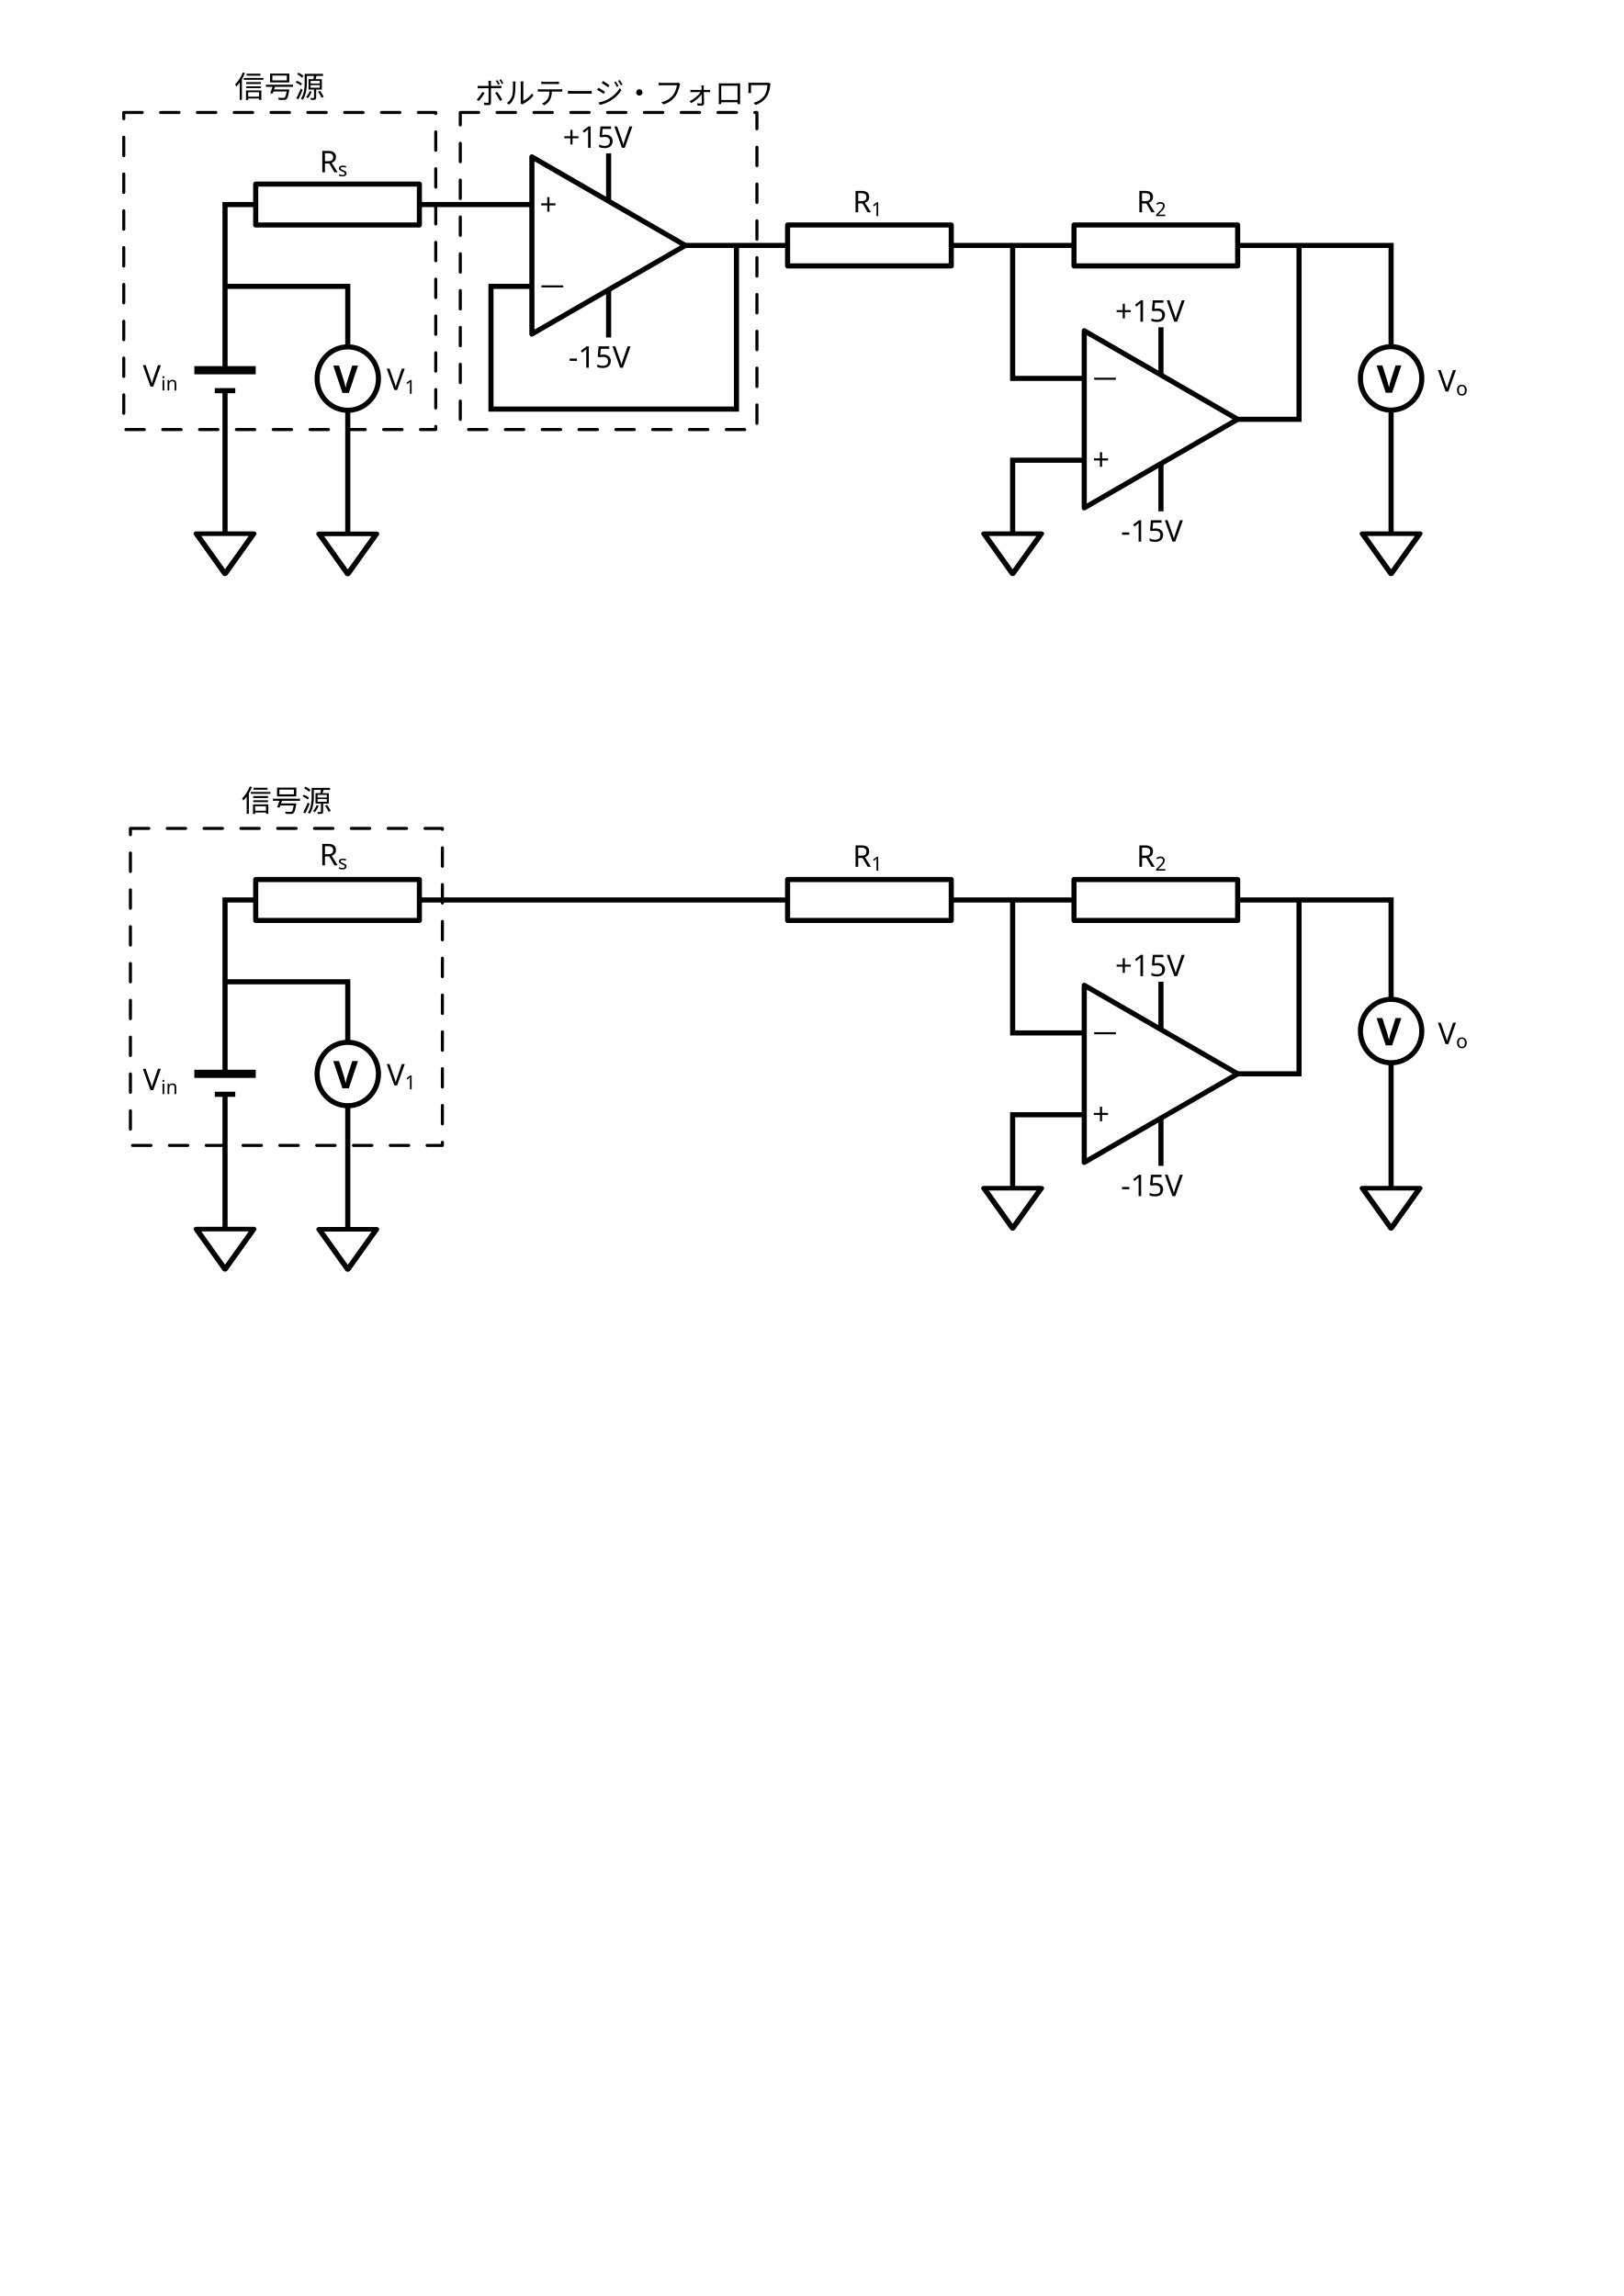
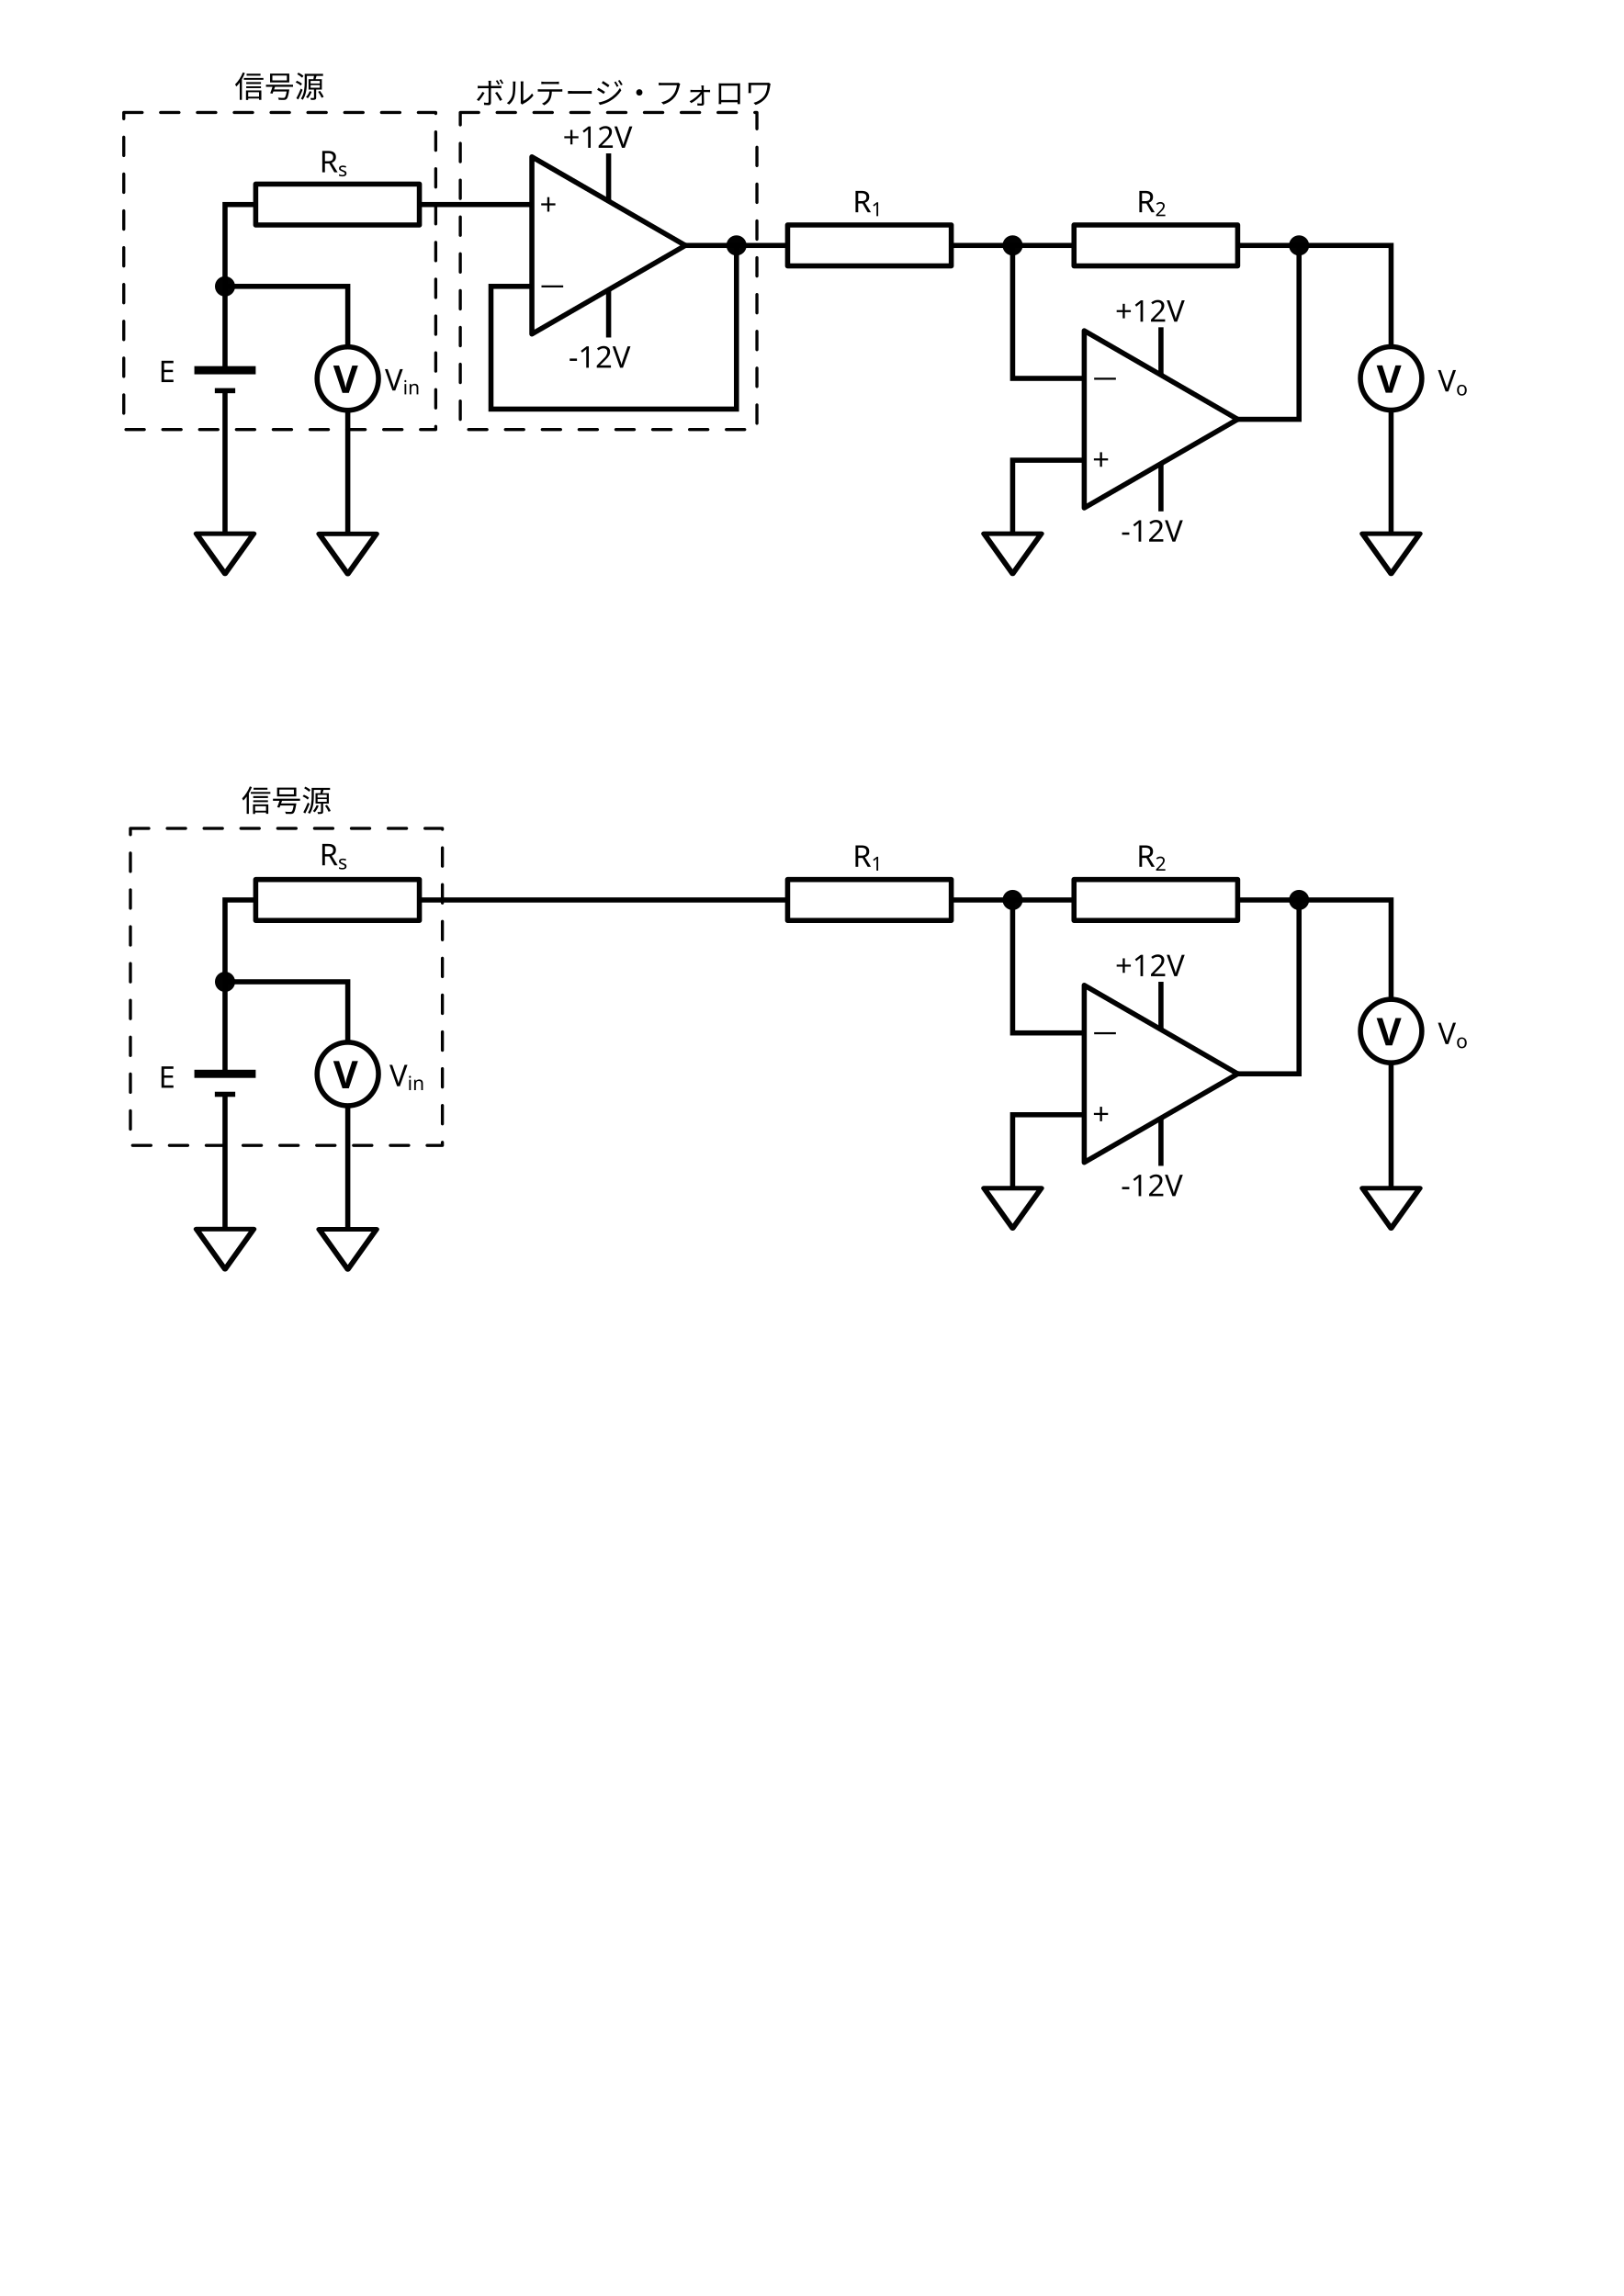
<svg xmlns="http://www.w3.org/2000/svg" width="210mm" height="297mm" viewBox="0 0 210 297" version="1.1" id="svg24141">
  <defs id="defs24138" />
  <g id="layer1">
    <rect style="opacity:0.99;fill:none;stroke:#000000;stroke-width:0.661;stroke-linecap:square;stroke-linejoin:round;stroke-miterlimit:4;stroke-dasharray:none;paint-order:markers fill stroke" id="rect1578-9" width="21.167" height="5.292" x="101.865" y="29.104" ry="4.0221675e-14" />
    <rect style="opacity:0.99;fill:none;stroke:#000000;stroke-width:0.661;stroke-linecap:square;stroke-linejoin:round;stroke-miterlimit:4;stroke-dasharray:none;paint-order:markers fill stroke" id="rect1578-9-7" width="21.167" height="5.292" x="33.073" y="23.812" ry="4.0221675e-14" />
    <path style="opacity:0.99;fill:none;stroke:#000000;stroke-width:1.719;stroke-linecap:square;stroke-linejoin:round;stroke-miterlimit:4;stroke-dasharray:none;paint-order:markers fill stroke" id="path3858-1" transform="matrix(0.4277202,0,0,0.3462498,-69.27149,-31.37998)" d="m 230,305 -8.66,-15 17.32,0 z" />
    <text xml:space="preserve" style="font-style:normal;font-variant:normal;font-weight:normal;font-stretch:normal;font-size:3.881px;line-height:1.25;font-family:'BIZ UDPGothic';-inkscape-font-specification:'BIZ UDPGothic, Normal';font-variant-ligatures:normal;font-variant-caps:normal;font-variant-numeric:normal;font-feature-settings:normal;text-align:start;letter-spacing:0px;word-spacing:0px;writing-mode:lr-tb;text-anchor:start;fill:#000000;fill-opacity:1;stroke:none;stroke-width:0.265" x="110.276" y="27.457" id="text5741">
      <tspan id="tspan5739" style="stroke-width:0.265" x="110.276" y="27.457">R<tspan style="font-size:65%;baseline-shift:sub" id="tspan6293">1</tspan>
      </tspan>
    </text>
    <path style="fill:none;stroke:#000000;stroke-width:0.661;stroke-linecap:butt;stroke-linejoin:miter;stroke-miterlimit:4;stroke-dasharray:none;stroke-opacity:1" d="m 160.073,54.24 7.937,-1e-6 V 31.75" id="path999" />
    <text xml:space="preserve" style="font-style:normal;font-variant:normal;font-weight:normal;font-stretch:normal;font-size:3.881px;line-height:1.25;font-family:'BIZ UDPGothic';-inkscape-font-specification:'BIZ UDPGothic, Normal';font-variant-ligatures:normal;font-variant-caps:normal;font-variant-numeric:normal;font-feature-settings:normal;text-align:start;letter-spacing:0px;word-spacing:0px;writing-mode:lr-tb;text-anchor:start;display:inline;fill:#000000;fill-opacity:1;stroke:none;stroke-width:0.265" x="141.291" y="-58.062" id="text16716" transform="scale(1,-1)">
      <tspan id="tspan16714" style="stroke-width:0.265" x="141.291" y="-58.062">+</tspan>
    </text>
    <text xml:space="preserve" style="font-style:normal;font-variant:normal;font-weight:normal;font-stretch:normal;font-size:3.881px;line-height:1.25;font-family:'BIZ UDPGothic';-inkscape-font-specification:'BIZ UDPGothic, Normal';font-variant-ligatures:normal;font-variant-caps:normal;font-variant-numeric:normal;font-feature-settings:normal;text-align:start;letter-spacing:0px;word-spacing:0px;writing-mode:lr-tb;text-anchor:start;display:inline;fill:#000000;fill-opacity:1;stroke:none;stroke-width:0.265" x="140.98" y="-47.531" id="text16716-4" transform="scale(1,-1)">
      <tspan id="tspan16714-5" style="stroke-width:0.265" x="140.98" y="-47.531">－</tspan>
    </text>
    <rect style="opacity:0.99;fill:none;stroke:#000000;stroke-width:0.661;stroke-linecap:round;stroke-linejoin:round;stroke-miterlimit:4;stroke-dasharray:none;paint-order:normal" id="rect1578-9-0" width="21.167" height="5.292" x="138.906" y="29.104" ry="4.0221675e-14" />
    <path style="opacity:0.99;fill:none;stroke:#000000;stroke-width:1.719;stroke-linecap:square;stroke-linejoin:round;stroke-miterlimit:4;stroke-dasharray:none;paint-order:markers fill stroke" id="path3858" transform="matrix(0.4277202,0,0,0.3462498,32.59308,-31.37998)" d="m 230,305 -8.66,-15 17.32,0 z" />
    <path style="fill:none;stroke:#000000;stroke-width:0.661;stroke-linecap:butt;stroke-linejoin:miter;stroke-miterlimit:4;stroke-dasharray:none;stroke-opacity:1" d="m 130.969,69.032 v -9.501 h 9.26" id="path4372" />
    <text xml:space="preserve" style="font-style:normal;font-variant:normal;font-weight:normal;font-stretch:normal;font-size:3.881px;line-height:1.25;font-family:'BIZ UDPGothic';-inkscape-font-specification:'BIZ UDPGothic, Normal';font-variant-ligatures:normal;font-variant-caps:normal;font-variant-numeric:normal;font-feature-settings:normal;text-align:start;letter-spacing:0px;word-spacing:0px;writing-mode:lr-tb;text-anchor:start;fill:#000000;fill-opacity:1;stroke:none;stroke-width:0.265" x="146.984" y="27.457" id="text5741-6">
      <tspan id="tspan5739-7" style="stroke-width:0.265" x="146.984" y="27.457">R<tspan style="font-size:65%;baseline-shift:sub" id="tspan7849">2</tspan>
      </tspan>
    </text>
    <path style="fill:none;stroke:#000000;stroke-width:0.661;stroke-linecap:butt;stroke-linejoin:miter;stroke-miterlimit:4;stroke-dasharray:none;stroke-opacity:1" d="m 123.031,31.75 h 15.875" id="path31563" />
    <path style="fill:none;stroke:#000000;stroke-width:0.661;stroke-linecap:butt;stroke-linejoin:miter;stroke-miterlimit:4;stroke-dasharray:none;stroke-opacity:1" d="m 130.969,31.75 1e-5,17.198 h 9.26" id="path32080" />
    <path style="fill:none;stroke:#000000;stroke-width:0.661;stroke-linecap:butt;stroke-linejoin:miter;stroke-miterlimit:4;stroke-dasharray:none;stroke-opacity:1" d="m 160.073,31.75 19.844,3e-6 v 13.096" id="path31563-9" />
    <path style="fill:none;stroke:#000000;stroke-width:0.661;stroke-linecap:butt;stroke-linejoin:miter;stroke-miterlimit:4;stroke-dasharray:none;stroke-opacity:1" d="m 29.104,47.89 -1e-6,-21.431 h 3.969" id="path1878" />
    <path style="fill:none;stroke:#000000;stroke-width:0.661;stroke-linecap:butt;stroke-linejoin:miter;stroke-miterlimit:4;stroke-dasharray:none;stroke-opacity:1" d="m 29.104,50.535 0,18.497" id="path2285" />
    <path style="opacity:0.99;fill:none;stroke:#000000;stroke-width:2.5;stroke-linecap:square;stroke-linejoin:round;stroke-miterlimit:4;stroke-dasharray:none;paint-order:markers fill stroke" id="path848" transform="matrix(0.2645833,0,0,0.2645833,85.98959,19.84375)" d="m 280,130 -75,43.301 0,-86.603 z" />
    <path style="fill:none;stroke:#000000;stroke-width:0.661;stroke-linecap:butt;stroke-linejoin:miter;stroke-miterlimit:4;stroke-dasharray:none;stroke-opacity:1" d="m 150.151,42.333 v 6.178" id="path999-7-4" />
    <path style="fill:none;stroke:#000000;stroke-width:0.661;stroke-linecap:butt;stroke-linejoin:miter;stroke-miterlimit:4;stroke-dasharray:none;stroke-opacity:1" d="m 150.151,59.968 v 6.178" id="path999-7-4-5" />
    <text xml:space="preserve" style="font-style:normal;font-variant:normal;font-weight:normal;font-stretch:normal;font-size:3.881px;line-height:1.25;font-family:'BIZ UDPGothic';-inkscape-font-specification:'BIZ UDPGothic, Normal';font-variant-ligatures:normal;font-variant-caps:normal;font-variant-numeric:normal;font-feature-settings:normal;text-align:start;letter-spacing:0px;word-spacing:0px;writing-mode:lr-tb;text-anchor:start;fill:#000000;fill-opacity:1;stroke:none;stroke-width:0.265" x="144.235" y="41.612" id="text12073">
-       <tspan id="tspan12071" style="stroke-width:0.265" x="144.235" y="41.612">+15V</tspan>
+       <tspan id="tspan12071" style="stroke-width:0.265" x="144.235" y="41.612">+12V</tspan>
    </text>
    <text xml:space="preserve" style="font-style:normal;font-variant:normal;font-weight:normal;font-stretch:normal;font-size:3.881px;line-height:1.25;font-family:'BIZ UDPGothic';-inkscape-font-specification:'BIZ UDPGothic, Normal';font-variant-ligatures:normal;font-variant-caps:normal;font-variant-numeric:normal;font-feature-settings:normal;text-align:start;letter-spacing:0px;word-spacing:0px;writing-mode:lr-tb;text-anchor:start;fill:#000000;fill-opacity:1;stroke:none;stroke-width:0.265" x="144.965" y="70.061" id="text12073-2">
-       <tspan id="tspan12071-7" style="stroke-width:0.265" x="144.965" y="70.061">-15V</tspan>
+       <tspan id="tspan12071-7" style="stroke-width:0.265" x="144.965" y="70.061">-12V</tspan>
    </text>
    <text xml:space="preserve" style="font-style:normal;font-variant:normal;font-weight:normal;font-stretch:normal;font-size:3.881px;line-height:1.25;font-family:'BIZ UDPGothic';-inkscape-font-specification:'BIZ UDPGothic, Normal';font-variant-ligatures:normal;font-variant-caps:normal;font-variant-numeric:normal;font-feature-settings:normal;text-align:start;letter-spacing:0px;word-spacing:0px;writing-mode:lr-tb;text-anchor:start;display:inline;fill:#000000;fill-opacity:1;stroke:none;stroke-width:0.265" x="69.811" y="-25.068" id="text16716-6" transform="scale(1,-1)">
      <tspan id="tspan16714-2" style="stroke-width:0.265" x="69.811" y="-25.068">+</tspan>
    </text>
    <text xml:space="preserve" style="font-style:normal;font-variant:normal;font-weight:normal;font-stretch:normal;font-size:3.881px;line-height:1.25;font-family:'BIZ UDPGothic';-inkscape-font-specification:'BIZ UDPGothic, Normal';font-variant-ligatures:normal;font-variant-caps:normal;font-variant-numeric:normal;font-feature-settings:normal;text-align:start;letter-spacing:0px;word-spacing:0px;writing-mode:lr-tb;text-anchor:start;display:inline;fill:#000000;fill-opacity:1;stroke:none;stroke-width:0.265" x="69.5" y="-35.588" id="text16716-4-8" transform="scale(1,-1)">
      <tspan id="tspan16714-5-6" style="stroke-width:0.265" x="69.5" y="-35.588">－</tspan>
    </text>
    <path style="opacity:0.99;fill:none;stroke:#000000;stroke-width:2.5;stroke-linecap:square;stroke-linejoin:round;stroke-miterlimit:4;stroke-dasharray:none;paint-order:markers fill stroke" id="path848-6" transform="matrix(0.2645833,0,0,0.2645833,14.55208,-2.645833)" d="m 280,130 -75,43.301 0,-86.603 z" />
    <path style="fill:none;stroke:#000000;stroke-width:0.661;stroke-linecap:butt;stroke-linejoin:miter;stroke-miterlimit:4;stroke-dasharray:none;stroke-opacity:1" d="m 78.714,19.844 v 6.178" id="path999-7-4-1" />
    <path style="fill:none;stroke:#000000;stroke-width:0.661;stroke-linecap:butt;stroke-linejoin:miter;stroke-miterlimit:4;stroke-dasharray:none;stroke-opacity:1" d="m 78.714,37.478 v 6.178" id="path999-7-4-5-7" />
    <text xml:space="preserve" style="font-style:normal;font-variant:normal;font-weight:normal;font-stretch:normal;font-size:3.881px;line-height:1.25;font-family:'BIZ UDPGothic';-inkscape-font-specification:'BIZ UDPGothic, Normal';font-variant-ligatures:normal;font-variant-caps:normal;font-variant-numeric:normal;font-feature-settings:normal;text-align:start;letter-spacing:0px;word-spacing:0px;writing-mode:lr-tb;text-anchor:start;fill:#000000;fill-opacity:1;stroke:none;stroke-width:0.265" x="72.797" y="19.122" id="text12073-8">
-       <tspan id="tspan12071-1" style="stroke-width:0.265" x="72.797" y="19.122">+15V</tspan>
+       <tspan id="tspan12071-1" style="stroke-width:0.265" x="72.797" y="19.122">+12V</tspan>
    </text>
    <text xml:space="preserve" style="font-style:normal;font-variant:normal;font-weight:normal;font-stretch:normal;font-size:3.881px;line-height:1.25;font-family:'BIZ UDPGothic';-inkscape-font-specification:'BIZ UDPGothic, Normal';font-variant-ligatures:normal;font-variant-caps:normal;font-variant-numeric:normal;font-feature-settings:normal;text-align:start;letter-spacing:0px;word-spacing:0px;writing-mode:lr-tb;text-anchor:start;fill:#000000;fill-opacity:1;stroke:none;stroke-width:0.265" x="73.527" y="47.572" id="text12073-2-6">
-       <tspan id="tspan12071-7-7" style="stroke-width:0.265" x="73.527" y="47.572">-15V</tspan>
+       <tspan id="tspan12071-7-7" style="stroke-width:0.265" x="73.527" y="47.572">-12V</tspan>
    </text>
    <path style="fill:none;stroke:#000000;stroke-width:0.661;stroke-linecap:butt;stroke-linejoin:miter;stroke-miterlimit:4;stroke-dasharray:none;stroke-opacity:1" d="m 88.635,31.75 13.229,0" id="path24654" />
    <path style="fill:none;stroke:#000000;stroke-width:0.661;stroke-linecap:butt;stroke-linejoin:miter;stroke-miterlimit:4;stroke-dasharray:none;stroke-opacity:1" d="m 95.25,31.75 v 21.167 l -31.75,0 v -15.875 h 5.292" id="path24884" />
    <path style="fill:none;stroke:#000000;stroke-width:0.661;stroke-linecap:butt;stroke-linejoin:miter;stroke-miterlimit:4;stroke-dasharray:none;stroke-opacity:1" d="m 54.24,26.458 14.552,0" id="path25739" />
    <text xml:space="preserve" style="font-style:normal;font-variant:normal;font-weight:normal;font-stretch:normal;font-size:3.881px;line-height:1.25;font-family:'BIZ UDPGothic';-inkscape-font-specification:'BIZ UDPGothic, Normal';font-variant-ligatures:normal;font-variant-caps:normal;font-variant-numeric:normal;font-feature-settings:normal;text-align:start;letter-spacing:0px;word-spacing:0px;writing-mode:lr-tb;text-anchor:start;fill:#000000;fill-opacity:1;stroke:none;stroke-width:0.265" x="41.31" y="22.288" id="text5741-3">
      <tspan id="tspan5739-1" style="stroke-width:0.265" x="41.31" y="22.288">R<tspan style="font-size:65%;baseline-shift:sub" id="tspan27234">s</tspan>
      </tspan>
    </text>
    <rect style="opacity:0.99;fill:none;stroke:#000000;stroke-width:0.661;stroke-linecap:square;stroke-linejoin:round;stroke-miterlimit:4;stroke-dasharray:none;paint-order:markers fill stroke" id="rect1578-9-9" width="21.167" height="5.292" x="101.865" y="113.771" ry="4.0221675e-14" />
    <rect style="opacity:0.99;fill:none;stroke:#000000;stroke-width:0.661;stroke-linecap:square;stroke-linejoin:round;stroke-miterlimit:4;stroke-dasharray:none;paint-order:markers fill stroke" id="rect1578-9-7-7" width="21.167" height="5.292" x="33.073" y="113.771" ry="4.0221675e-14" />
    <path style="opacity:0.99;fill:none;stroke:#000000;stroke-width:1.719;stroke-linecap:square;stroke-linejoin:round;stroke-miterlimit:4;stroke-dasharray:none;paint-order:markers fill stroke" id="path3858-1-1" transform="matrix(0.4277202,0,0,0.3462498,-69.27149,58.57836)" d="m 230,305 -8.66,-15 17.32,0 z" />
    <text xml:space="preserve" style="font-style:normal;font-variant:normal;font-weight:normal;font-stretch:normal;font-size:3.881px;line-height:1.25;font-family:'BIZ UDPGothic';-inkscape-font-specification:'BIZ UDPGothic, Normal';font-variant-ligatures:normal;font-variant-caps:normal;font-variant-numeric:normal;font-feature-settings:normal;text-align:start;letter-spacing:0px;word-spacing:0px;writing-mode:lr-tb;text-anchor:start;fill:#000000;fill-opacity:1;stroke:none;stroke-width:0.265" x="110.276" y="112.123" id="text5741-4">
      <tspan id="tspan5739-5" style="stroke-width:0.265" x="110.276" y="112.123">R<tspan style="font-size:65%;baseline-shift:sub" id="tspan6293-3">1</tspan>
      </tspan>
    </text>
    <path style="fill:none;stroke:#000000;stroke-width:0.661;stroke-linecap:butt;stroke-linejoin:miter;stroke-miterlimit:4;stroke-dasharray:none;stroke-opacity:1" d="m 160.073,138.906 h 7.937 v -22.49" id="path999-2" />
    <text xml:space="preserve" style="font-style:normal;font-variant:normal;font-weight:normal;font-stretch:normal;font-size:3.881px;line-height:1.25;font-family:'BIZ UDPGothic';-inkscape-font-specification:'BIZ UDPGothic, Normal';font-variant-ligatures:normal;font-variant-caps:normal;font-variant-numeric:normal;font-feature-settings:normal;text-align:start;letter-spacing:0px;word-spacing:0px;writing-mode:lr-tb;text-anchor:start;display:inline;fill:#000000;fill-opacity:1;stroke:none;stroke-width:0.265" x="141.291" y="-142.728" id="text16716-0" transform="scale(1,-1)">
      <tspan id="tspan16714-59" style="stroke-width:0.265" x="141.291" y="-142.728">+</tspan>
    </text>
    <text xml:space="preserve" style="font-style:normal;font-variant:normal;font-weight:normal;font-stretch:normal;font-size:3.881px;line-height:1.25;font-family:'BIZ UDPGothic';-inkscape-font-specification:'BIZ UDPGothic, Normal';font-variant-ligatures:normal;font-variant-caps:normal;font-variant-numeric:normal;font-feature-settings:normal;text-align:start;letter-spacing:0px;word-spacing:0px;writing-mode:lr-tb;text-anchor:start;display:inline;fill:#000000;fill-opacity:1;stroke:none;stroke-width:0.265" x="140.98" y="-132.198" id="text16716-4-6" transform="scale(1,-1)">
      <tspan id="tspan16714-5-8" style="stroke-width:0.265" x="140.98" y="-132.198">－</tspan>
    </text>
    <rect style="opacity:0.99;fill:none;stroke:#000000;stroke-width:0.661;stroke-linecap:round;stroke-linejoin:round;stroke-miterlimit:4;stroke-dasharray:none;paint-order:normal" id="rect1578-9-0-2" width="21.167" height="5.292" x="138.906" y="113.771" ry="4.0221675e-14" />
    <path style="opacity:0.99;fill:none;stroke:#000000;stroke-width:1.719;stroke-linecap:square;stroke-linejoin:round;stroke-miterlimit:4;stroke-dasharray:none;paint-order:markers fill stroke" id="path3858-8" transform="matrix(0.4277202,0,0,0.3462498,32.59308,53.28669)" d="m 230,305 -8.66,-15 17.32,0 z" />
    <path style="fill:none;stroke:#000000;stroke-width:0.661;stroke-linecap:butt;stroke-linejoin:miter;stroke-miterlimit:4;stroke-dasharray:none;stroke-opacity:1" d="m 130.969,153.699 v -9.501 h 9.26" id="path4372-7" />
    <text xml:space="preserve" style="font-style:normal;font-variant:normal;font-weight:normal;font-stretch:normal;font-size:3.881px;line-height:1.25;font-family:'BIZ UDPGothic';-inkscape-font-specification:'BIZ UDPGothic, Normal';font-variant-ligatures:normal;font-variant-caps:normal;font-variant-numeric:normal;font-feature-settings:normal;text-align:start;letter-spacing:0px;word-spacing:0px;writing-mode:lr-tb;text-anchor:start;fill:#000000;fill-opacity:1;stroke:none;stroke-width:0.265" x="146.984" y="112.123" id="text5741-6-8">
      <tspan id="tspan5739-7-5" style="stroke-width:0.265" x="146.984" y="112.123">R<tspan style="font-size:65%;baseline-shift:sub" id="tspan7849-7">2</tspan>
      </tspan>
    </text>
    <path style="fill:none;stroke:#000000;stroke-width:0.661;stroke-linecap:butt;stroke-linejoin:miter;stroke-miterlimit:4;stroke-dasharray:none;stroke-opacity:1" d="m 123.031,116.417 h 15.875" id="path31563-0" />
    <path style="fill:none;stroke:#000000;stroke-width:0.661;stroke-linecap:butt;stroke-linejoin:miter;stroke-miterlimit:4;stroke-dasharray:none;stroke-opacity:1" d="m 130.969,116.417 1e-5,17.198 h 9.26" id="path32080-6" />
    <path style="fill:none;stroke:#000000;stroke-width:0.661;stroke-linecap:butt;stroke-linejoin:miter;stroke-miterlimit:4;stroke-dasharray:none;stroke-opacity:1" d="m 160.073,116.417 19.844,1e-5 v 12.7" id="path31563-9-7" />
    <path style="fill:none;stroke:#000000;stroke-width:0.661;stroke-linecap:butt;stroke-linejoin:miter;stroke-miterlimit:4;stroke-dasharray:none;stroke-opacity:1" d="m 29.104,138.906 -10e-7,-22.49 h 3.969" id="path1878-4" />
    <path style="fill:none;stroke:#000000;stroke-width:0.661;stroke-linecap:butt;stroke-linejoin:miter;stroke-miterlimit:4;stroke-dasharray:none;stroke-opacity:1" d="m 29.104,141.552 0,17.439" id="path2285-6" />
    <path style="opacity:0.99;fill:none;stroke:#000000;stroke-width:2.5;stroke-linecap:square;stroke-linejoin:round;stroke-miterlimit:4;stroke-dasharray:none;paint-order:markers fill stroke" id="path848-2" transform="matrix(0.2645833,0,0,0.2645833,85.98959,104.5104)" d="m 280,130 -75,43.301 0,-86.603 z" />
    <path style="fill:none;stroke:#000000;stroke-width:0.661;stroke-linecap:butt;stroke-linejoin:miter;stroke-miterlimit:4;stroke-dasharray:none;stroke-opacity:1" d="m 150.151,127 v 6.178" id="path999-7-4-9" />
    <path style="fill:none;stroke:#000000;stroke-width:0.661;stroke-linecap:butt;stroke-linejoin:miter;stroke-miterlimit:4;stroke-dasharray:none;stroke-opacity:1" d="m 150.151,144.635 v 6.178" id="path999-7-4-5-5" />
    <text xml:space="preserve" style="font-style:normal;font-variant:normal;font-weight:normal;font-stretch:normal;font-size:3.881px;line-height:1.25;font-family:'BIZ UDPGothic';-inkscape-font-specification:'BIZ UDPGothic, Normal';font-variant-ligatures:normal;font-variant-caps:normal;font-variant-numeric:normal;font-feature-settings:normal;text-align:start;letter-spacing:0px;word-spacing:0px;writing-mode:lr-tb;text-anchor:start;fill:#000000;fill-opacity:1;stroke:none;stroke-width:0.265" x="144.235" y="126.278" id="text12073-6">
-       <tspan id="tspan12071-2" style="stroke-width:0.265" x="144.235" y="126.278">+15V</tspan>
+       <tspan id="tspan12071-2" style="stroke-width:0.265" x="144.235" y="126.278">+12V</tspan>
    </text>
    <text xml:space="preserve" style="font-style:normal;font-variant:normal;font-weight:normal;font-stretch:normal;font-size:3.881px;line-height:1.25;font-family:'BIZ UDPGothic';-inkscape-font-specification:'BIZ UDPGothic, Normal';font-variant-ligatures:normal;font-variant-caps:normal;font-variant-numeric:normal;font-feature-settings:normal;text-align:start;letter-spacing:0px;word-spacing:0px;writing-mode:lr-tb;text-anchor:start;fill:#000000;fill-opacity:1;stroke:none;stroke-width:0.265" x="144.965" y="154.728" id="text12073-2-8">
-       <tspan id="tspan12071-7-6" style="stroke-width:0.265" x="144.965" y="154.728">-15V</tspan>
+       <tspan id="tspan12071-7-6" style="stroke-width:0.265" x="144.965" y="154.728">-12V</tspan>
    </text>
    <path style="fill:none;stroke:#000000;stroke-width:0.661;stroke-linecap:butt;stroke-linejoin:miter;stroke-miterlimit:4;stroke-dasharray:none;stroke-opacity:1" d="M 54.24,116.417 H 101.865" id="path25739-6" />
    <text xml:space="preserve" style="font-style:normal;font-variant:normal;font-weight:normal;font-stretch:normal;font-size:3.881px;line-height:1.25;font-family:'BIZ UDPGothic';-inkscape-font-specification:'BIZ UDPGothic, Normal';font-variant-ligatures:normal;font-variant-caps:normal;font-variant-numeric:normal;font-feature-settings:normal;text-align:start;letter-spacing:0px;word-spacing:0px;writing-mode:lr-tb;text-anchor:start;fill:#000000;fill-opacity:1;stroke:none;stroke-width:0.265" x="41.31" y="111.93" id="text5741-3-1">
      <tspan id="tspan5739-1-0" style="stroke-width:0.265" x="41.31" y="111.93">R<tspan style="font-size:65%;baseline-shift:sub" id="tspan27234-6">s</tspan>
      </tspan>
    </text>
    <rect style="opacity:0.99;fill:none;stroke:#000000;stroke-width:0.397;stroke-linecap:round;stroke-linejoin:round;stroke-miterlimit:4;stroke-dasharray:2.381, 2.381;stroke-dashoffset:0" id="rect3635" width="38.365" height="41.01" x="59.531" y="14.552" ry="4.0221692e-14" />
    <text xml:space="preserve" style="font-style:normal;font-variant:normal;font-weight:normal;font-stretch:normal;font-size:3.881px;line-height:1.25;font-family:'BIZ UDPGothic';-inkscape-font-specification:'BIZ UDPGothic, Normal';font-variant-ligatures:normal;font-variant-caps:normal;font-variant-numeric:normal;font-feature-settings:normal;text-align:start;letter-spacing:0px;word-spacing:0px;writing-mode:lr-tb;text-anchor:start;fill:#000000;fill-opacity:1;stroke:none;stroke-width:0.265" x="61.423" y="13.428" id="text5241">
      <tspan style="stroke-width:0.265" x="61.423" y="13.428" id="tspan5247">ボルテージ・フォロワ</tspan>
    </text>
    <rect style="opacity:0.99;fill:none;stroke:#000000;stroke-width:0.397;stroke-linecap:round;stroke-linejoin:round;stroke-miterlimit:4;stroke-dasharray:2.381, 2.381;stroke-dashoffset:0" id="rect3635-8" width="40.349" height="41.01" x="16.007" y="14.552" ry="4.0221692e-14" />
    <text xml:space="preserve" style="font-style:normal;font-variant:normal;font-weight:normal;font-stretch:normal;font-size:3.881px;line-height:1.25;font-family:'BIZ UDPGothic';-inkscape-font-specification:'BIZ UDPGothic, Normal';font-variant-ligatures:normal;font-variant-caps:normal;font-variant-numeric:normal;font-feature-settings:normal;text-align:start;letter-spacing:0px;word-spacing:0px;writing-mode:lr-tb;text-anchor:start;fill:#000000;fill-opacity:1;stroke:none;stroke-width:0.265" x="30.333" y="12.615" id="text6383">
      <tspan id="tspan6381" style="stroke-width:0.265" x="30.333" y="12.615">信号源</tspan>
    </text>
    <rect style="opacity:0.99;fill:none;stroke:#000000;stroke-width:0.397;stroke-linecap:round;stroke-linejoin:round;stroke-miterlimit:4;stroke-dasharray:2.381, 2.381;stroke-dashoffset:0" id="rect3635-8-5" width="40.349" height="41.01" x="16.867" y="107.156" ry="4.0221692e-14" />
    <text xml:space="preserve" style="font-style:normal;font-variant:normal;font-weight:normal;font-stretch:normal;font-size:3.881px;line-height:1.25;font-family:'BIZ UDPGothic';-inkscape-font-specification:'BIZ UDPGothic, Normal';font-variant-ligatures:normal;font-variant-caps:normal;font-variant-numeric:normal;font-feature-settings:normal;text-align:start;letter-spacing:0px;word-spacing:0px;writing-mode:lr-tb;text-anchor:start;fill:#000000;fill-opacity:1;stroke:none;stroke-width:0.265" x="31.234" y="104.98" id="text6383-5">
      <tspan id="tspan6381-9" style="stroke-width:0.265" x="31.234" y="104.98">信号源</tspan>
    </text>
    <text xml:space="preserve" style="font-style:normal;font-variant:normal;font-weight:normal;font-stretch:normal;font-size:3.881px;line-height:1.25;font-family:'BIZ UDPGothic';-inkscape-font-specification:'BIZ UDPGothic, Normal';font-variant-ligatures:normal;font-variant-caps:normal;font-variant-numeric:normal;font-feature-settings:normal;text-align:start;letter-spacing:0px;word-spacing:0px;writing-mode:lr-tb;text-anchor:start;fill:#000000;fill-opacity:1;stroke:none;stroke-width:0.265" x="185.978" y="50.638" id="text10991-4">
      <tspan id="tspan10989-5-1" style="stroke-width:0.265" x="185.978" y="50.638">V<tspan style="font-size:65%;baseline-shift:sub" id="tspan8530">o</tspan>
      </tspan>
    </text>
    <g id="g6722" transform="translate(51.59374,5.291667)">
      <ellipse style="opacity:0.99;fill:none;stroke:#000000;stroke-width:0.661;stroke-linecap:round;stroke-linejoin:round;stroke-miterlimit:4;stroke-dasharray:none" id="path4458" cx="128.323" cy="43.656" rx="3.969" ry="4.102" />
      <text xml:space="preserve" style="font-style:normal;font-variant:normal;font-weight:normal;font-stretch:normal;font-size:4.939px;line-height:1.25;font-family:'BIZ UDPGothic';-inkscape-font-specification:'BIZ UDPGothic, Normal';font-variant-ligatures:normal;font-variant-caps:normal;font-variant-numeric:normal;font-feature-settings:normal;text-align:start;letter-spacing:0px;word-spacing:0px;writing-mode:lr-tb;text-anchor:start;fill:#000000;fill-opacity:1;stroke:none;stroke-width:0.265" x="126.447" y="45.506" id="text2298">
        <tspan id="tspan2296" style="font-style:normal;font-variant:normal;font-weight:bold;font-stretch:normal;font-size:4.939px;font-family:'BIZ UDPGothic';-inkscape-font-specification:'BIZ UDPGothic Bold';stroke-width:0.265" x="126.447" y="45.506">V</tspan>
      </text>
    </g>
-     <text xml:space="preserve" style="font-style:normal;font-variant:normal;font-weight:normal;font-stretch:normal;font-size:3.881px;line-height:1.25;font-family:'BIZ UDPGothic';-inkscape-font-specification:'BIZ UDPGothic, Normal';font-variant-ligatures:normal;font-variant-caps:normal;font-variant-numeric:normal;font-feature-settings:normal;text-align:start;letter-spacing:0px;word-spacing:0px;writing-mode:lr-tb;text-anchor:start;fill:#000000;fill-opacity:1;stroke:none;stroke-width:0.265" x="18.478" y="50.002" id="text10991">
-       <tspan id="tspan10989" style="stroke-width:0.265" x="18.478" y="50.002">V<tspan style="font-size:65%;baseline-shift:sub" id="tspan11183">in</tspan>
+     <text xml:space="preserve" style="font-style:normal;font-variant:normal;font-weight:normal;font-stretch:normal;font-size:3.881px;line-height:1.25;font-family:'BIZ UDPGothic';-inkscape-font-specification:'BIZ UDPGothic, Normal';font-variant-ligatures:normal;font-variant-caps:normal;font-variant-numeric:normal;font-feature-settings:normal;text-align:start;letter-spacing:0px;word-spacing:0px;writing-mode:lr-tb;text-anchor:start;fill:#000000;fill-opacity:1;stroke:none;stroke-width:0.265" x="49.777" y="50.513" id="text10991">
+       <tspan id="tspan10989" style="stroke-width:0.265" x="49.777" y="50.513">V<tspan style="font-size:65%;baseline-shift:sub" id="tspan11183">in</tspan>
      </tspan>
    </text>
    <path style="fill:none;stroke:#000000;stroke-width:1.058;stroke-linecap:butt;stroke-linejoin:miter;stroke-miterlimit:4;stroke-dasharray:none;stroke-opacity:1" d="m 25.135,47.89 h 7.938" id="path1510" />
    <path style="fill:none;stroke:#000000;stroke-width:0.661;stroke-linecap:butt;stroke-linejoin:miter;stroke-miterlimit:4;stroke-dasharray:none;stroke-opacity:1" d="m 27.781,50.535 h 2.646" id="path2499" />
    <path style="opacity:0.99;fill:none;stroke:#000000;stroke-width:1.719;stroke-linecap:square;stroke-linejoin:round;stroke-miterlimit:4;stroke-dasharray:none;paint-order:markers fill stroke" id="path3858-3" transform="matrix(0.4277202,0,0,0.3462498,81.54101,-31.37998)" d="m 230,305 -8.66,-15 17.32,0 z" />
    <path style="fill:none;stroke:#000000;stroke-width:0.661;stroke-linecap:butt;stroke-linejoin:miter;stroke-miterlimit:4;stroke-dasharray:none;stroke-opacity:1" d="M 179.917,53.05 V 69.032" id="path2395" />
    <text xml:space="preserve" style="font-style:normal;font-variant:normal;font-weight:normal;font-stretch:normal;font-size:3.881px;line-height:1.25;font-family:'BIZ UDPGothic';-inkscape-font-specification:'BIZ UDPGothic, Normal';font-variant-ligatures:normal;font-variant-caps:normal;font-variant-numeric:normal;font-feature-settings:normal;text-align:start;letter-spacing:0px;word-spacing:0px;writing-mode:lr-tb;text-anchor:start;fill:#000000;fill-opacity:1;stroke:none;stroke-width:0.265" x="185.978" y="135.063" id="text10991-4-0">
      <tspan id="tspan10989-5-1-5" style="stroke-width:0.265" x="185.978" y="135.063">V<tspan style="font-size:65%;baseline-shift:sub" id="tspan8530-0">o</tspan>
      </tspan>
    </text>
    <g id="g6722-3" transform="translate(51.59374,89.71754)">
      <ellipse style="opacity:0.99;fill:none;stroke:#000000;stroke-width:0.661;stroke-linecap:round;stroke-linejoin:round;stroke-miterlimit:4;stroke-dasharray:none" id="path4458-1" cx="128.323" cy="43.656" rx="3.969" ry="4.102" />
      <text xml:space="preserve" style="font-style:normal;font-variant:normal;font-weight:normal;font-stretch:normal;font-size:4.939px;line-height:1.25;font-family:'BIZ UDPGothic';-inkscape-font-specification:'BIZ UDPGothic, Normal';font-variant-ligatures:normal;font-variant-caps:normal;font-variant-numeric:normal;font-feature-settings:normal;text-align:start;letter-spacing:0px;word-spacing:0px;writing-mode:lr-tb;text-anchor:start;fill:#000000;fill-opacity:1;stroke:none;stroke-width:0.265" x="126.447" y="45.506" id="text2298-4">
        <tspan id="tspan2296-0" style="font-style:normal;font-variant:normal;font-weight:bold;font-stretch:normal;font-size:4.939px;font-family:'BIZ UDPGothic';-inkscape-font-specification:'BIZ UDPGothic Bold';stroke-width:0.265" x="126.447" y="45.506">V</tspan>
      </text>
    </g>
    <path style="opacity:0.99;fill:none;stroke:#000000;stroke-width:1.719;stroke-linecap:square;stroke-linejoin:round;stroke-miterlimit:4;stroke-dasharray:none;paint-order:markers fill stroke" id="path3858-3-3" transform="matrix(0.4277202,0,0,0.3462498,81.54101,53.28669)" d="m 230,305 -8.66,-15 17.32,0 z" />
    <path style="fill:none;stroke:#000000;stroke-width:0.661;stroke-linecap:butt;stroke-linejoin:miter;stroke-miterlimit:4;stroke-dasharray:none;stroke-opacity:1" d="m 179.917,137.475 v 16.248" id="path2395-3" />
-     <text xml:space="preserve" style="font-style:normal;font-variant:normal;font-weight:normal;font-stretch:normal;font-size:3.881px;line-height:1.25;font-family:'BIZ UDPGothic';-inkscape-font-specification:'BIZ UDPGothic, Normal';font-variant-ligatures:normal;font-variant-caps:normal;font-variant-numeric:normal;font-feature-settings:normal;text-align:start;letter-spacing:0px;word-spacing:0px;writing-mode:lr-tb;text-anchor:start;fill:#000000;fill-opacity:1;stroke:none;stroke-width:0.265" x="50.019" y="50.449" id="text10991-4-8">
-       <tspan id="tspan10989-5-1-4" style="stroke-width:0.265" x="50.019" y="50.449">V<tspan style="font-size:65%;baseline-shift:sub" id="tspan4096">1</tspan>
+     <text xml:space="preserve" style="font-style:normal;font-variant:normal;font-weight:normal;font-stretch:normal;font-size:3.881px;line-height:1.25;font-family:'BIZ UDPGothic';-inkscape-font-specification:'BIZ UDPGothic, Normal';font-variant-ligatures:normal;font-variant-caps:normal;font-variant-numeric:normal;font-feature-settings:normal;text-align:start;letter-spacing:0px;word-spacing:0px;writing-mode:lr-tb;text-anchor:start;fill:#000000;fill-opacity:1;stroke:none;stroke-width:0.265" x="20.507" y="49.428" id="text10991-4-8">
+       <tspan id="tspan10989-5-1-4" style="stroke-width:0.265" x="20.507" y="49.428">E<tspan style="font-size:65%;baseline-shift:sub" id="tspan4096" />
      </tspan>
    </text>
    <g id="g6722-0" transform="translate(-83.34376,5.315454)">
      <ellipse style="opacity:0.99;fill:none;stroke:#000000;stroke-width:0.661;stroke-linecap:round;stroke-linejoin:round;stroke-miterlimit:4;stroke-dasharray:none" id="path4458-5" cx="128.323" cy="43.656" rx="3.969" ry="4.102" />
      <text xml:space="preserve" style="font-style:normal;font-variant:normal;font-weight:normal;font-stretch:normal;font-size:4.939px;line-height:1.25;font-family:'BIZ UDPGothic';-inkscape-font-specification:'BIZ UDPGothic, Normal';font-variant-ligatures:normal;font-variant-caps:normal;font-variant-numeric:normal;font-feature-settings:normal;text-align:start;letter-spacing:0px;word-spacing:0px;writing-mode:lr-tb;text-anchor:start;fill:#000000;fill-opacity:1;stroke:none;stroke-width:0.265" x="126.447" y="45.506" id="text2298-2">
        <tspan id="tspan2296-3" style="font-style:normal;font-variant:normal;font-weight:bold;font-stretch:normal;font-size:4.939px;font-family:'BIZ UDPGothic';-inkscape-font-specification:'BIZ UDPGothic Bold';stroke-width:0.265" x="126.447" y="45.506">V</tspan>
      </text>
    </g>
    <path style="opacity:0.99;fill:none;stroke:#000000;stroke-width:1.719;stroke-linecap:square;stroke-linejoin:round;stroke-miterlimit:4;stroke-dasharray:none;paint-order:markers fill stroke" id="path3858-3-0" transform="matrix(0.4277202,0,0,0.3462498,-53.39649,-31.35619)" d="m 230,305 -8.66,-15 17.32,0 z" />
    <path style="fill:none;stroke:#000000;stroke-width:0.661;stroke-linecap:butt;stroke-linejoin:miter;stroke-miterlimit:4;stroke-dasharray:none;stroke-opacity:1" d="m 44.979,53.073 0,15.983" id="path2395-9" />
    <path style="fill:none;stroke:#000000;stroke-width:0.661;stroke-linecap:butt;stroke-linejoin:miter;stroke-opacity:1;stroke-miterlimit:4;stroke-dasharray:none" d="m 44.979,44.87 v -7.828 h -15.875" id="path4585" />
-     <text xml:space="preserve" style="font-style:normal;font-variant:normal;font-weight:normal;font-stretch:normal;font-size:3.881px;line-height:1.25;font-family:'BIZ UDPGothic';-inkscape-font-specification:'BIZ UDPGothic, Normal';font-variant-ligatures:normal;font-variant-caps:normal;font-variant-numeric:normal;font-feature-settings:normal;text-align:start;letter-spacing:0px;word-spacing:0px;writing-mode:lr-tb;text-anchor:start;fill:#000000;fill-opacity:1;stroke:none;stroke-width:0.265" x="50.019" y="140.407" id="text10991-4-8-7">
-       <tspan id="tspan10989-5-1-4-6" style="stroke-width:0.265" x="50.019" y="140.407">V<tspan style="font-size:65%;baseline-shift:sub" id="tspan4096-7">1</tspan>
-       </tspan>
-     </text>
    <g id="g6722-0-7" transform="translate(-83.34375,95.27379)">
      <ellipse style="opacity:0.99;fill:none;stroke:#000000;stroke-width:0.661;stroke-linecap:round;stroke-linejoin:round;stroke-miterlimit:4;stroke-dasharray:none" id="path4458-5-7" cx="128.323" cy="43.656" rx="3.969" ry="4.102" />
      <text xml:space="preserve" style="font-style:normal;font-variant:normal;font-weight:normal;font-stretch:normal;font-size:4.939px;line-height:1.25;font-family:'BIZ UDPGothic';-inkscape-font-specification:'BIZ UDPGothic, Normal';font-variant-ligatures:normal;font-variant-caps:normal;font-variant-numeric:normal;font-feature-settings:normal;text-align:start;letter-spacing:0px;word-spacing:0px;writing-mode:lr-tb;text-anchor:start;fill:#000000;fill-opacity:1;stroke:none;stroke-width:0.265" x="126.447" y="45.506" id="text2298-2-5">
        <tspan id="tspan2296-3-8" style="font-style:normal;font-variant:normal;font-weight:bold;font-stretch:normal;font-size:4.939px;font-family:'BIZ UDPGothic';-inkscape-font-specification:'BIZ UDPGothic Bold';stroke-width:0.265" x="126.447" y="45.506">V</tspan>
      </text>
    </g>
    <path style="opacity:0.99;fill:none;stroke:#000000;stroke-width:1.719;stroke-linecap:square;stroke-linejoin:round;stroke-miterlimit:4;stroke-dasharray:none;paint-order:markers fill stroke" id="path3858-3-0-2" transform="matrix(0.4277202,0,0,0.3462498,-53.39649,58.60214)" d="m 230,305 -8.66,-15 17.32,0 z" />
    <path style="fill:none;stroke:#000000;stroke-width:0.661;stroke-linecap:butt;stroke-linejoin:miter;stroke-miterlimit:4;stroke-dasharray:none;stroke-opacity:1" d="m 44.979,143.032 v 15.983" id="path2395-9-9" />
    <path style="fill:none;stroke:#000000;stroke-width:0.661;stroke-linecap:butt;stroke-linejoin:miter;stroke-miterlimit:4;stroke-dasharray:none;stroke-opacity:1" d="M 44.979,134.828 V 127 h -15.875" id="path4585-6" />
-     <text xml:space="preserve" style="font-style:normal;font-variant:normal;font-weight:normal;font-stretch:normal;font-size:3.881px;line-height:1.25;font-family:'BIZ UDPGothic';-inkscape-font-specification:'BIZ UDPGothic, Normal';font-variant-ligatures:normal;font-variant-caps:normal;font-variant-numeric:normal;font-feature-settings:normal;text-align:start;letter-spacing:0px;word-spacing:0px;writing-mode:lr-tb;text-anchor:start;fill:#000000;fill-opacity:1;stroke:none;stroke-width:0.265" x="18.478" y="141.019" id="text10991-41">
-       <tspan id="tspan10989-1" style="stroke-width:0.265" x="18.478" y="141.019">V<tspan style="font-size:65%;baseline-shift:sub" id="tspan11183-8">in</tspan>
+     <text xml:space="preserve" style="font-style:normal;font-variant:normal;font-weight:normal;font-stretch:normal;font-size:3.881px;line-height:1.25;font-family:'BIZ UDPGothic';-inkscape-font-specification:'BIZ UDPGothic, Normal';font-variant-ligatures:normal;font-variant-caps:normal;font-variant-numeric:normal;font-feature-settings:normal;text-align:start;letter-spacing:0px;word-spacing:0px;writing-mode:lr-tb;text-anchor:start;fill:#000000;fill-opacity:1;stroke:none;stroke-width:0.265" x="50.373" y="140.509" id="text10991-41">
+       <tspan id="tspan10989-1" style="stroke-width:0.265" x="50.373" y="140.509">V<tspan style="font-size:65%;baseline-shift:sub" id="tspan11183-8">in</tspan>
      </tspan>
    </text>
    <path style="fill:none;stroke:#000000;stroke-width:1.058;stroke-linecap:butt;stroke-linejoin:miter;stroke-miterlimit:4;stroke-dasharray:none;stroke-opacity:1" d="m 25.135,138.906 h 7.938" id="path1510-6" />
    <path style="fill:none;stroke:#000000;stroke-width:0.661;stroke-linecap:butt;stroke-linejoin:miter;stroke-miterlimit:4;stroke-dasharray:none;stroke-opacity:1" d="m 27.781,141.552 h 2.646" id="path2499-2" />
+     <text xml:space="preserve" style="font-style:normal;font-variant:normal;font-weight:normal;font-stretch:normal;font-size:3.881px;line-height:1.25;font-family:'BIZ UDPGothic';-inkscape-font-specification:'BIZ UDPGothic, Normal';font-variant-ligatures:normal;font-variant-caps:normal;font-variant-numeric:normal;font-feature-settings:normal;text-align:start;letter-spacing:0px;word-spacing:0px;writing-mode:lr-tb;text-anchor:start;fill:#000000;fill-opacity:1;stroke:none;stroke-width:0.265" x="20.507" y="140.709" id="text10991-4-8-2">
+       <tspan id="tspan10989-5-1-4-2" style="stroke-width:0.265" x="20.507" y="140.709">E<tspan style="font-size:65%;baseline-shift:sub" id="tspan4096-0" />
+       </tspan>
+     </text>
+     <circle style="opacity:0.99;fill:#000000;fill-opacity:1;stroke:#000000;stroke-width:0.661;stroke-linecap:round;stroke-linejoin:round;stroke-miterlimit:4;stroke-dasharray:none" id="path4458-4-5-6-7-8" cx="29.104" cy="37.042" r="0.976" />
+     <circle style="opacity:0.99;fill:#000000;fill-opacity:1;stroke:#000000;stroke-width:0.661;stroke-linecap:round;stroke-linejoin:round;stroke-miterlimit:4;stroke-dasharray:none" id="path4458-4-5-6-7-8-5" cx="95.25" cy="31.75" r="0.976" />
+     <circle style="opacity:0.99;fill:#000000;fill-opacity:1;stroke:#000000;stroke-width:0.661;stroke-linecap:round;stroke-linejoin:round;stroke-miterlimit:4;stroke-dasharray:none" id="path4458-4-5-6-7-8-2" cx="130.969" cy="31.75" r="0.976" />
+     <circle style="opacity:0.99;fill:#000000;fill-opacity:1;stroke:#000000;stroke-width:0.661;stroke-linecap:round;stroke-linejoin:round;stroke-miterlimit:4;stroke-dasharray:none" id="path4458-4-5-6-7-8-1" cx="168.01" cy="31.75" r="0.976" />
+     <circle style="opacity:0.99;fill:#000000;fill-opacity:1;stroke:#000000;stroke-width:0.661;stroke-linecap:round;stroke-linejoin:round;stroke-miterlimit:4;stroke-dasharray:none" id="path4458-4-5-6-7-8-20" cx="29.104" cy="127" r="0.976" />
+     <circle style="opacity:0.99;fill:#000000;fill-opacity:1;stroke:#000000;stroke-width:0.661;stroke-linecap:round;stroke-linejoin:round;stroke-miterlimit:4;stroke-dasharray:none" id="path4458-4-5-6-7-8-7" cx="130.969" cy="116.417" r="0.976" />
+     <circle style="opacity:0.99;fill:#000000;fill-opacity:1;stroke:#000000;stroke-width:0.661;stroke-linecap:round;stroke-linejoin:round;stroke-miterlimit:4;stroke-dasharray:none" id="path4458-4-5-6-7-8-6" cx="168.01" cy="116.417" r="0.976" />
  </g>
</svg>
